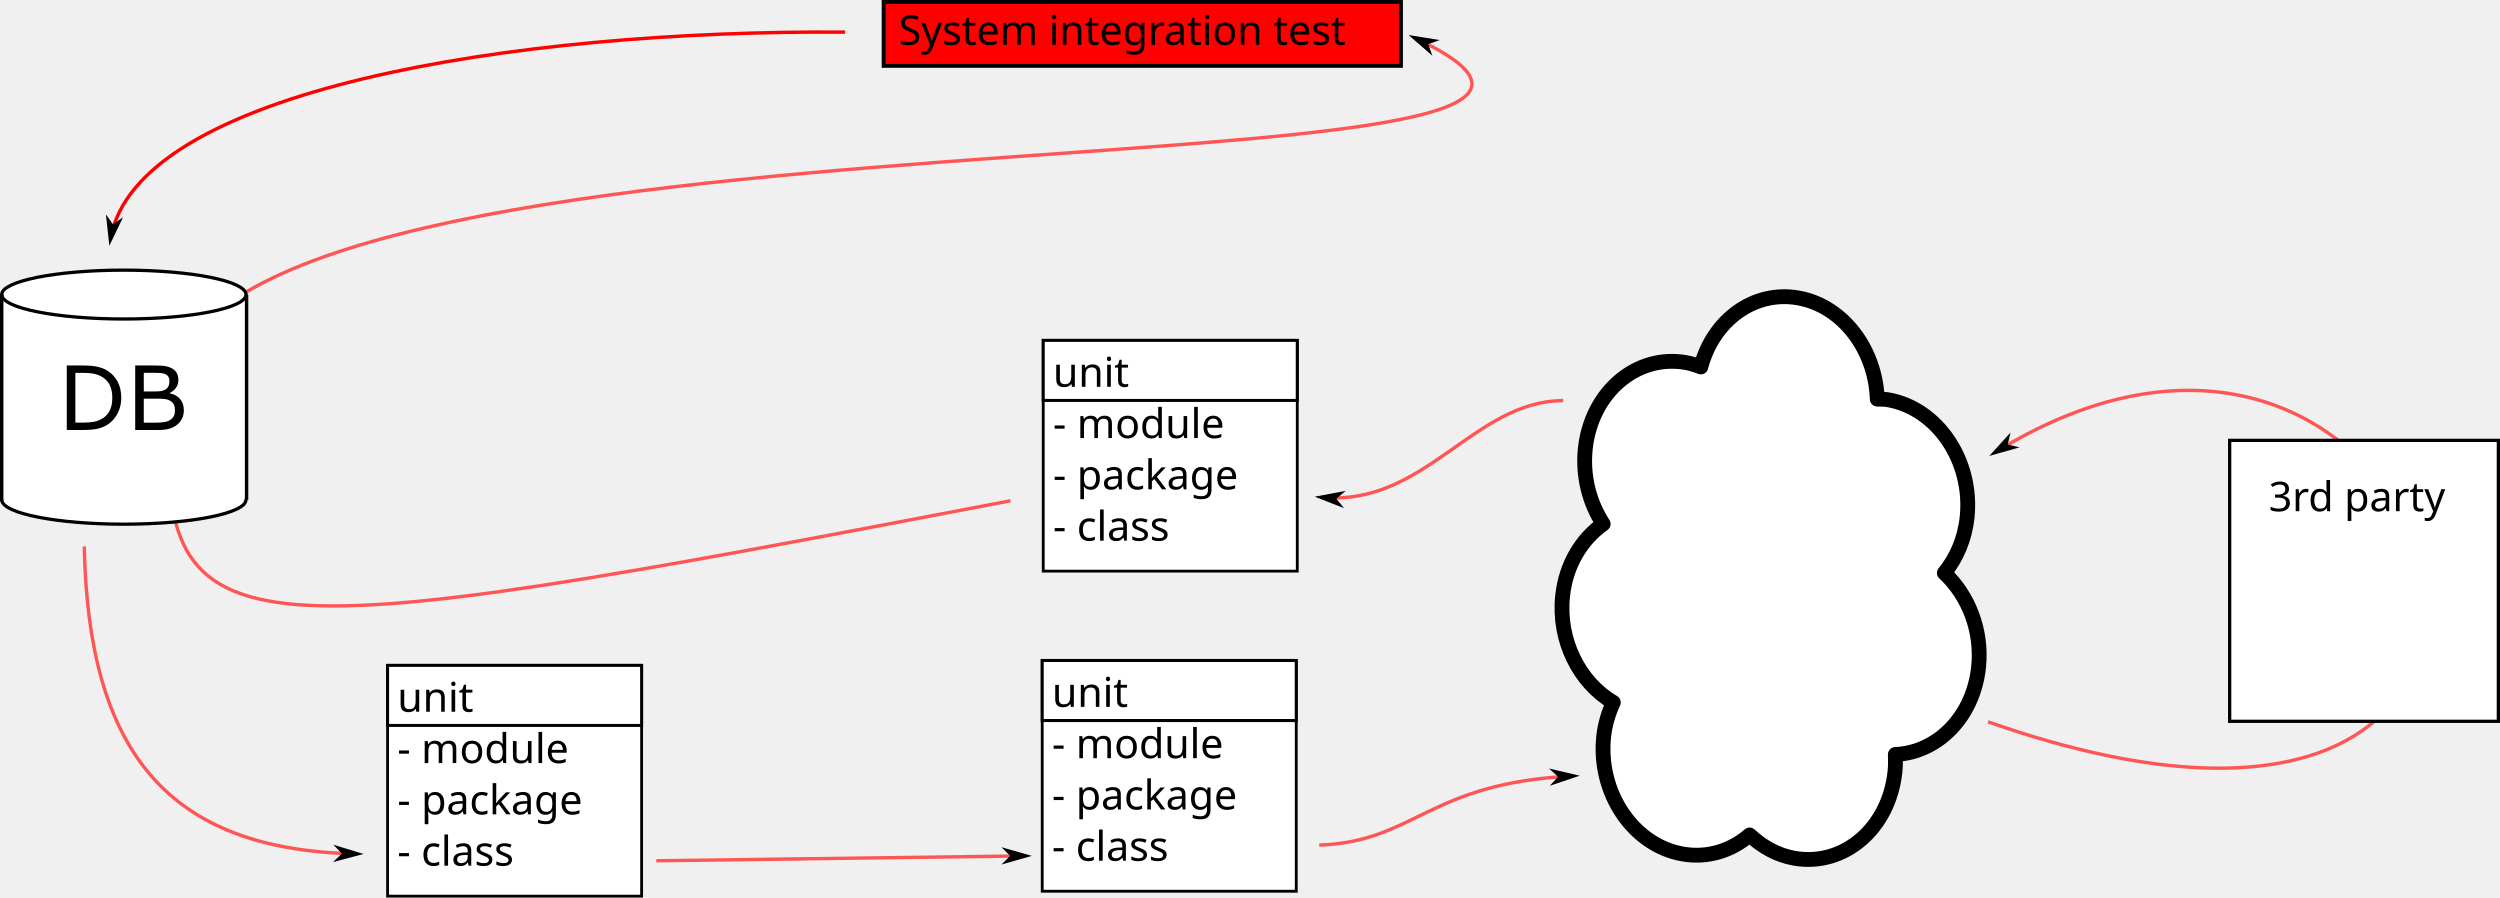
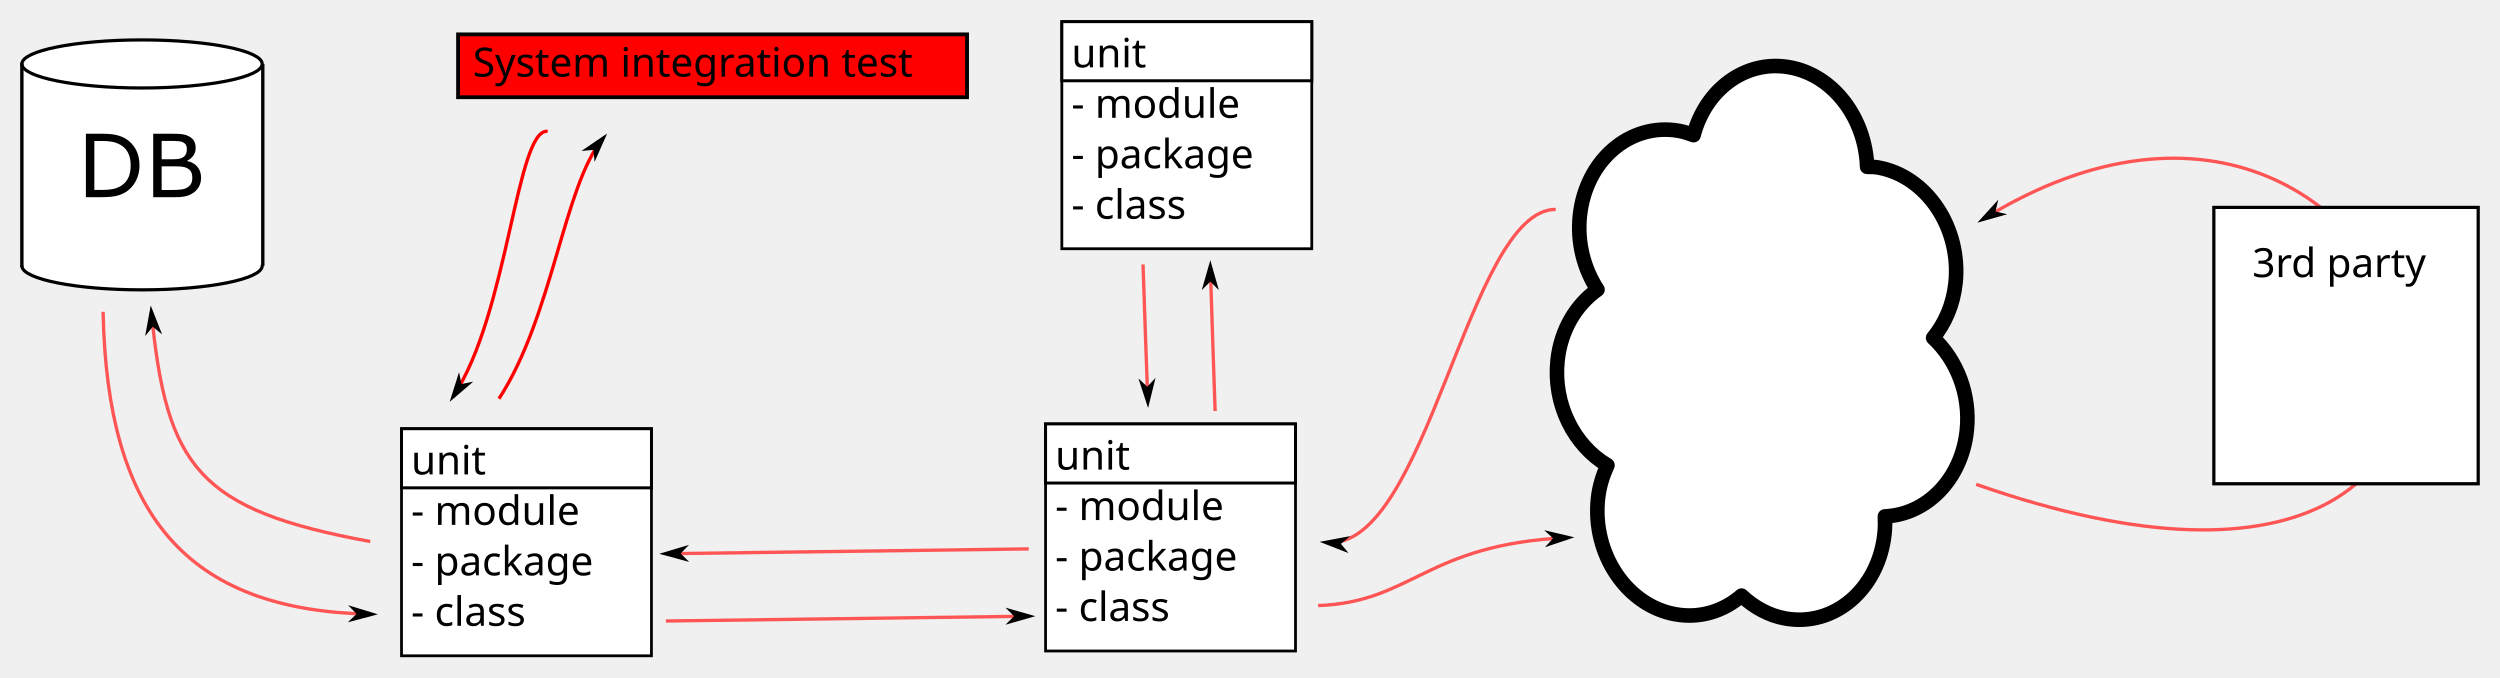
- <svg xmlns="http://www.w3.org/2000/svg" width="731.057" height="262.462" id="svg2" version="1.1">
+ <svg xmlns="http://www.w3.org/2000/svg" width="743.06" height="201.33" id="svg2" version="1.1">
  <defs id="defs4">
+     <marker orient="auto" refY="0" refX="0" id="Arrow1Mstart" style="overflow:visible">
+       <path id="path3997" d="M 0,0 5,-5 -12.5,0 5,5 0,0 z" style="fill-rule:evenodd;stroke:#000000;stroke-width:1pt;marker-start:none" transform="matrix(0.4,0,0,0.4,4,0)" />
+     </marker>
+     <marker orient="auto" refY="0" refX="0" id="Arrow1Lstart" style="overflow:visible">
+       <path id="path3991" d="M 0,0 5,-5 -12.5,0 5,5 0,0 z" style="fill-rule:evenodd;stroke:#000000;stroke-width:1pt;marker-start:none" transform="matrix(0.8,0,0,0.8,10,0)" />
+     </marker>
    <marker orient="auto" refY="0" refX="0" id="Arrow1Mend" style="overflow:visible">
      <path id="path3803" d="M 0,0 5,-5 -12.5,0 5,5 0,0 z" style="fill-rule:evenodd;stroke:#000000;stroke-width:1pt;marker-start:none" transform="matrix(-0.4,0,0,-0.4,-4,0)" />
    </marker>
+     <marker orient="auto" refY="0" refX="0" id="Arrow1Mend-6" style="overflow:visible">
+       <path id="path3803-6" d="M 0,0 5,-5 -12.5,0 5,5 0,0 z" style="fill-rule:evenodd;stroke:#000000;stroke-width:1pt;marker-start:none" transform="matrix(-0.4,0,0,-0.4,-4,0)" />
+     </marker>
+     <marker orient="auto" refY="0" refX="0" id="Arrow1Mend-2" style="overflow:visible">
+       <path id="path3803-3" d="M 0,0 5,-5 -12.5,0 5,5 0,0 z" style="fill-rule:evenodd;stroke:#000000;stroke-width:1pt;marker-start:none" transform="matrix(-0.4,0,0,-0.4,-4,0)" />
+     </marker>
  </defs>
-   <g id="layer1" transform="translate(-69.9182,-565.4346)">
-     <path id="path5027" d="M 365.407,711.87 C 133.072,756.316 115.002,758.207 119.687,680.05 125.243,587.368 593.702,628.027 483.595,576.509" style="fill:none;stroke:#ff5555;stroke-width:1px;stroke-linecap:butt;stroke-linejoin:miter;stroke-opacity:1;marker-end:url(#Arrow1Mend)" />
-     <rect style="fill:#ffffff;fill-opacity:1;stroke:none" id="rect5464" width="71.721" height="60.609" x="70.206" y="651.584" ry="0" />
-     <path style="fill:none;stroke:#ff5555;stroke-width:1px;stroke-linecap:butt;stroke-linejoin:miter;stroke-opacity:1;marker-end:url(#Arrow1Mend)" d="m 651.28,776.519 c 201.253,70.598 135.933,-161.698 2.02,-78.792" id="path4659" />
-     <rect style="fill:#ffffff;fill-opacity:1;stroke:#000000;stroke-width:0.959;stroke-linecap:round;stroke-miterlimit:4;stroke-opacity:1;stroke-dasharray:none;stroke-dashoffset:0" id="rect4657" width="78.571" height="82.143" x="721.924" y="694.209" />
-     <rect style="fill:#ffffff;fill-opacity:1;stroke:#000000;stroke-width:0.827;stroke-linecap:round;stroke-miterlimit:4;stroke-opacity:1;stroke-dasharray:none;stroke-dashoffset:0" id="rect2997" width="74.286" height="67.484" x="183.256" y="759.999" />
-     <rect y="759.999" x="183.256" height="17.563" width="74.286" id="rect2999" style="fill:#ffffff;fill-opacity:1;stroke:#000000;stroke-width:0.883;stroke-linecap:round;stroke-miterlimit:4;stroke-opacity:1;stroke-dasharray:none;stroke-dashoffset:0" />
-     <text xml:space="preserve" style="font-size:12px;font-style:normal;font-variant:normal;font-weight:normal;font-stretch:normal;text-align:start;line-height:125%;letter-spacing:0px;word-spacing:0px;writing-mode:lr-tb;text-anchor:start;fill:#000000;fill-opacity:1;stroke:none;font-family:Verdana;-inkscape-font-specification:Verdana" x="186.113" y="773.57" id="text2987">
-       <tspan id="tspan2989" x="186.113" y="773.57">unit</tspan>
-       <tspan x="186.113" y="788.57" id="tspan2991">- module</tspan>
-       <tspan x="186.113" y="803.57" id="tspan2993">- package</tspan>
-       <tspan x="186.113" y="818.57" id="tspan2995">- class</tspan>
-     </text>
-     <rect y="758.57" x="374.685" height="67.484" width="74.286" id="rect4313" style="fill:#ffffff;fill-opacity:1;stroke:#000000;stroke-width:0.827;stroke-linecap:round;stroke-miterlimit:4;stroke-opacity:1;stroke-dasharray:none;stroke-dashoffset:0" />
-     <rect style="fill:#ffffff;fill-opacity:1;stroke:#000000;stroke-width:0.883;stroke-linecap:round;stroke-miterlimit:4;stroke-opacity:1;stroke-dasharray:none;stroke-dashoffset:0" id="rect4315" width="74.286" height="17.563" x="374.685" y="758.57" />
-     <text id="text4317" y="772.142" x="377.542" style="font-size:12px;font-style:normal;font-variant:normal;font-weight:normal;font-stretch:normal;text-align:start;line-height:125%;letter-spacing:0px;word-spacing:0px;writing-mode:lr-tb;text-anchor:start;fill:#000000;fill-opacity:1;stroke:none;font-family:Verdana;-inkscape-font-specification:Verdana" xml:space="preserve">
-       <tspan y="772.142" x="377.542" id="tspan4319">unit</tspan>
-       <tspan id="tspan4321" y="787.142" x="377.542">- module</tspan>
-       <tspan id="tspan4323" y="802.142" x="377.542">- package</tspan>
-       <tspan id="tspan4325" y="817.142" x="377.542">- class</tspan>
-     </text>
-     <g id="g3052" transform="translate(-71.72083,-13.13198)">
-       <rect y="678.098" x="446.702" height="67.484" width="74.286" id="rect4343" style="fill:#ffffff;fill-opacity:1;stroke:#000000;stroke-width:0.827;stroke-linecap:round;stroke-miterlimit:4;stroke-opacity:1;stroke-dasharray:none;stroke-dashoffset:0" />
-       <rect style="fill:#ffffff;fill-opacity:1;stroke:#000000;stroke-width:0.883;stroke-linecap:round;stroke-miterlimit:4;stroke-opacity:1;stroke-dasharray:none;stroke-dashoffset:0" id="rect4345" width="74.286" height="17.563" x="446.702" y="678.098" />
-       <text id="text4347" y="691.669" x="449.559" style="font-size:12px;font-style:normal;font-variant:normal;font-weight:normal;font-stretch:normal;text-align:start;line-height:125%;letter-spacing:0px;word-spacing:0px;writing-mode:lr-tb;text-anchor:start;fill:#000000;fill-opacity:1;stroke:none;font-family:Verdana;-inkscape-font-specification:Verdana" xml:space="preserve">
-         <tspan y="691.669" x="449.559" id="tspan4349">unit</tspan>
-         <tspan id="tspan4351" y="706.669" x="449.559">- module</tspan>
-         <tspan id="tspan4353" y="721.669" x="449.559">- package</tspan>
-         <tspan id="tspan4355" y="736.669" x="449.559">- class</tspan>
+   <g id="layer1" transform="translate(-75.91974,-605.0674)">
+     <g id="g5986" transform="translate(6.001544,-6.000953)">
+       <rect ry="0" y="630.085" x="76.207" height="60.609" width="71.721" id="rect5464" style="fill:#ffffff;fill-opacity:1;stroke:none" />
+       <path id="path4659" d="m 657.282,755.02 c 201.253,70.598 135.933,-161.698 2.02,-78.792" style="fill:none;stroke:#ff5555;stroke-width:1px;stroke-linecap:butt;stroke-linejoin:miter;stroke-opacity:1;marker-end:url(#Arrow1Mend)" />
+       <rect y="672.71" x="727.926" height="82.143" width="78.571" id="rect4657" style="fill:#ffffff;fill-opacity:1;stroke:#000000;stroke-width:0.959;stroke-linecap:round;stroke-miterlimit:4;stroke-opacity:1;stroke-dasharray:none;stroke-dashoffset:0" />
+       <rect y="738.5" x="189.258" height="67.484" width="74.286" id="rect2997" style="fill:#ffffff;fill-opacity:1;stroke:#000000;stroke-width:0.827;stroke-linecap:round;stroke-miterlimit:4;stroke-opacity:1;stroke-dasharray:none;stroke-dashoffset:0" />
+       <rect style="fill:#ffffff;fill-opacity:1;stroke:#000000;stroke-width:0.883;stroke-linecap:round;stroke-miterlimit:4;stroke-opacity:1;stroke-dasharray:none;stroke-dashoffset:0" id="rect2999" width="74.286" height="17.563" x="189.258" y="738.5" />
+       <text id="text2987" y="752.071" x="192.115" style="font-size:12px;font-style:normal;font-variant:normal;font-weight:normal;font-stretch:normal;text-align:start;line-height:125%;letter-spacing:0px;word-spacing:0px;writing-mode:lr-tb;text-anchor:start;fill:#000000;fill-opacity:1;stroke:none;font-family:Verdana;-inkscape-font-specification:Verdana" xml:space="preserve">
+         <tspan y="752.071" x="192.115" id="tspan2989">unit</tspan>
+         <tspan id="tspan2991" y="767.071" x="192.115">- module</tspan>
+         <tspan id="tspan2993" y="782.071" x="192.115">- package</tspan>
+         <tspan id="tspan2995" y="797.071" x="192.115">- class</tspan>
      </text>
+       <rect style="fill:#ffffff;fill-opacity:1;stroke:#000000;stroke-width:0.827;stroke-linecap:round;stroke-miterlimit:4;stroke-opacity:1;stroke-dasharray:none;stroke-dashoffset:0" id="rect4313" width="74.286" height="67.484" x="380.687" y="737.071" />
+       <rect y="737.071" x="380.687" height="17.563" width="74.286" id="rect4315" style="fill:#ffffff;fill-opacity:1;stroke:#000000;stroke-width:0.883;stroke-linecap:round;stroke-miterlimit:4;stroke-opacity:1;stroke-dasharray:none;stroke-dashoffset:0" />
+       <text xml:space="preserve" style="font-size:12px;font-style:normal;font-variant:normal;font-weight:normal;font-stretch:normal;text-align:start;line-height:125%;letter-spacing:0px;word-spacing:0px;writing-mode:lr-tb;text-anchor:start;fill:#000000;fill-opacity:1;stroke:none;font-family:Verdana;-inkscape-font-specification:Verdana" x="383.544" y="750.643" id="text4317">
+         <tspan id="tspan4319" x="383.544" y="750.643">unit</tspan>
+         <tspan x="383.544" y="765.643" id="tspan4321">- module</tspan>
+         <tspan x="383.544" y="780.643" id="tspan4323">- package</tspan>
+         <tspan x="383.544" y="795.643" id="tspan4325">- class</tspan>
+       </text>
+       <g transform="translate(-61.17977,-60.58673)" id="g3052">
+         <rect style="fill:#ffffff;fill-opacity:1;stroke:#000000;stroke-width:0.827;stroke-linecap:round;stroke-miterlimit:4;stroke-opacity:1;stroke-dasharray:none;stroke-dashoffset:0" id="rect4343" width="74.286" height="67.484" x="446.702" y="678.098" />
+         <rect y="678.098" x="446.702" height="17.563" width="74.286" id="rect4345" style="fill:#ffffff;fill-opacity:1;stroke:#000000;stroke-width:0.883;stroke-linecap:round;stroke-miterlimit:4;stroke-opacity:1;stroke-dasharray:none;stroke-dashoffset:0" />
+         <text xml:space="preserve" style="font-size:12px;font-style:normal;font-variant:normal;font-weight:normal;font-stretch:normal;text-align:start;line-height:125%;letter-spacing:0px;word-spacing:0px;writing-mode:lr-tb;text-anchor:start;fill:#000000;fill-opacity:1;stroke:none;font-family:Verdana;-inkscape-font-specification:Verdana" x="449.559" y="691.669" id="text4347">
+           <tspan id="tspan4349" x="449.559" y="691.669">unit</tspan>
+           <tspan x="449.559" y="706.669" id="tspan4351">- module</tspan>
+           <tspan x="449.559" y="721.669" id="tspan4353">- package</tspan>
+           <tspan x="449.559" y="736.669" id="tspan4355">- class</tspan>
+         </text>
+       </g>
+       <path id="path4403" d="m 147.848,690.076 c 0,3.945 -15.99,7.143 -35.714,7.143 -19.446,0 -35.319,-3.112 -35.707,-7" style="fill:#ffffff;stroke:#000000;stroke-width:0.959;stroke-linecap:round;stroke-miterlimit:4;stroke-opacity:1;stroke-dashoffset:0" />
+       <path id="path4405" d="m 147.848,630.076 c 0,3.945 -15.99,7.143 -35.714,7.143 -19.725,0 -35.714,-3.198 -35.714,-7.143 0,-3.945 15.99,-7.143 35.714,-7.143 19.724,0 35.714,3.198 35.714,7.143 z" style="fill:#ffffff;stroke:#000000;stroke-width:0.959;stroke-linecap:round;stroke-miterlimit:4;stroke-opacity:1;stroke-dashoffset:0" />
+       <path id="path4407" d="m 76.42,629.897 0,60.536" style="fill:none;stroke:#000000;stroke-width:1px;stroke-linecap:butt;stroke-linejoin:miter;stroke-opacity:1" />
+       <path id="path4409" d="m 148.027,630.076 0,60" style="fill:none;stroke:#000000;stroke-width:1px;stroke-linecap:butt;stroke-linejoin:miter;stroke-opacity:1" />
+       <g transform="translate(6.001538,-21.49896)" id="text4411" style="font-size:25.936px;font-style:normal;font-variant:normal;font-weight:normal;font-stretch:normal;text-align:start;line-height:125%;letter-spacing:0px;word-spacing:0px;writing-mode:lr-tb;text-anchor:start;fill:#000000;fill-opacity:1;stroke:none;font-family:Verdana;-inkscape-font-specification:Verdana">
+         <path id="path5458" d="m 105.379,681.762 c -2e-5,1.714 -0.374,3.267 -1.121,4.66 -0.747,1.393 -1.741,2.474 -2.982,3.242 -0.861,0.532 -1.822,0.916 -2.881,1.152 -1.06,0.236 -2.455,0.355 -4.185,0.355 l -4.762,0 0,-18.857 4.711,0 c 1.84,2e-5 3.303,0.133 4.388,0.399 1.085,0.266 2.003,0.631 2.754,1.095 1.283,0.802 2.284,1.87 3.001,3.204 0.718,1.334 1.076,2.917 1.076,4.749 z m -2.621,-0.038 c -10e-6,-1.477 -0.258,-2.723 -0.772,-3.736 -0.515,-1.013 -1.283,-1.811 -2.305,-2.393 -0.743,-0.422 -1.532,-0.716 -2.368,-0.88 -0.836,-0.165 -1.836,-0.247 -3.001,-0.247 l -2.356,0 0,14.551 2.356,0 c 1.207,10e-6 2.261,-0.089 3.16,-0.266 0.899,-0.177 1.724,-0.507 2.476,-0.988 0.937,-0.599 1.64,-1.389 2.109,-2.368 0.469,-0.979 0.703,-2.204 0.703,-3.673 z" />
+         <path id="path5460" d="m 123.678,685.371 c -1e-5,0.937 -0.177,1.765 -0.532,2.482 -0.355,0.718 -0.832,1.309 -1.431,1.773 -0.709,0.557 -1.488,0.954 -2.337,1.19 -0.849,0.236 -1.927,0.355 -3.236,0.355 l -6.687,0 0,-18.857 5.585,0 c 1.376,2e-5 2.406,0.051 3.09,0.152 0.684,0.101 1.338,0.312 1.963,0.633 0.692,0.363 1.195,0.83 1.507,1.399 0.312,0.57 0.469,1.252 0.469,2.045 -2e-5,0.895 -0.228,1.657 -0.684,2.286 -0.456,0.629 -1.064,1.133 -1.824,1.513 l 0,0.101 c 1.275,0.262 2.28,0.821 3.014,1.678 0.734,0.857 1.102,1.94 1.102,3.248 z m -4.217,-8.498 c -2e-5,-0.456 -0.076,-0.84 -0.228,-1.152 -0.152,-0.312 -0.397,-0.566 -0.735,-0.76 -0.397,-0.228 -0.878,-0.369 -1.444,-0.424 -0.566,-0.055 -1.266,-0.082 -2.102,-0.082 l -2.989,0 0,5.446 3.242,0 c 0.785,2e-5 1.41,-0.04 1.874,-0.12 0.464,-0.08 0.895,-0.247 1.292,-0.5 0.397,-0.253 0.678,-0.58 0.842,-0.981 0.165,-0.401 0.247,-0.876 0.247,-1.425 z m 1.608,8.599 c -1e-5,-0.76 -0.114,-1.363 -0.342,-1.811 -0.228,-0.447 -0.642,-0.827 -1.241,-1.14 -0.405,-0.211 -0.897,-0.348 -1.475,-0.412 -0.578,-0.063 -1.281,-0.095 -2.109,-0.095 l -3.938,0 0,7.016 3.318,0 c 1.098,0 1.997,-0.057 2.697,-0.171 0.701,-0.114 1.275,-0.323 1.722,-0.627 0.473,-0.329 0.819,-0.705 1.038,-1.127 0.219,-0.422 0.329,-0.967 0.329,-1.634 z" />
+       </g>
+       <g transform="translate(-52.54526,136.0972)" id="g3061">
+         <rect style="fill:#ff0000;stroke:#000000;stroke-width:1.132;stroke-linecap:round;stroke-miterlimit:4;stroke-opacity:1;stroke-dasharray:none;stroke-dashoffset:0" id="rect4427" width="151.286" height="18.688" x="258.61" y="485.188" />
+         <text xml:space="preserve" style="font-size:12px;font-style:normal;font-variant:normal;font-weight:normal;font-stretch:normal;text-align:start;line-height:125%;letter-spacing:0px;word-spacing:0px;writing-mode:lr-tb;text-anchor:start;fill:#000000;fill-opacity:1;stroke:none;font-family:Verdana;-inkscape-font-specification:Verdana" x="263.006" y="497.734" id="text4624">
+           <tspan id="tspan4626" x="263.006" y="497.734">System integration test</tspan>
+         </text>
+       </g>
+       <path style="fill:none;stroke:#ff0000;stroke-width:1px;stroke-linecap:butt;stroke-linejoin:miter;stroke-opacity:1;marker-end:url(#Arrow1Mend)" d="m 232.689,650.114 c -9.286,-1.071 -11.619,53.972 -28.037,78.75" id="path4630" />
+       <path id="path4632" d="m 100.56,703.741 c 1.183,60.114 24.527,88.871 79.708,89.881" style="fill:none;stroke:#ff5555;stroke-width:1px;stroke-linecap:butt;stroke-linejoin:miter;stroke-opacity:1;marker-end:url(#Arrow1Mend)" />
+       <path style="fill:none;stroke:#ff5555;stroke-width:1px;stroke-linecap:butt;stroke-linejoin:miter;stroke-opacity:1;marker-end:url(#Arrow1Mend)" d="m 267.829,795.643 c 0,0 106.429,-1.429 107.857,-1.429" id="path4634" />
+       <path d="m 654.497,739.051 c 1.137,-10.776 -2.996,-21.018 -10.007,-27.567 3.533,-4.324 5.981,-9.887 6.656,-16.275 1.735,-16.44 -8.628,-31.853 -23.12,-34.381 -1.065,-0.186 -2.106,-0.139 -3.153,-0.179 -0.498,-14.547 -10.092,-27.322 -23.166,-29.604 -12.955,-2.261 -24.805,6.559 -28.422,20.193 -1.425,-0.538 -2.884,-1.023 -4.41,-1.289 -14.491,-2.529 -27.643,8.78 -29.378,25.22 -0.85,8.053 1.217,15.823 5.233,21.985 -6.307,4.465 -10.902,11.891 -11.868,21.042 -1.378,13.056 4.94,25.336 14.827,31.154 -1.388,3.033 -2.435,6.342 -2.819,9.97 -1.735,16.44 8.632,31.816 23.124,34.345 7.287,1.272 14.221,-0.951 19.554,-5.566 3.685,3.443 8.12,5.943 13.113,6.814 14.492,2.529 27.643,-8.78 29.379,-25.22 0.183,-1.731 0.193,-3.443 0.117,-5.136 12.379,-0.543 22.81,-11.008 24.34,-25.506 z" id="path4952" stroke-miterlimit="4" style="fill:#ffffff;stroke:#000000;stroke-width:4.336;stroke-linejoin:round;stroke-miterlimit:4;stroke-dashoffset:0" />
+       <path style="fill:none;stroke:#ff5555;stroke-width:1px;stroke-linecap:butt;stroke-linejoin:miter;stroke-opacity:1;marker-end:url(#Arrow1Mend)" d="m 461.697,791.061 c 28.186,-1.01 31.8,-18.228 74.209,-20.198" id="path4651" />
+       <text id="text4653" y="693.425" x="739.354" style="font-size:12px;font-style:normal;font-variant:normal;font-weight:normal;font-stretch:normal;text-align:start;line-height:125%;letter-spacing:0px;word-spacing:0px;writing-mode:lr-tb;text-anchor:start;fill:#000000;fill-opacity:1;stroke:none;font-family:Verdana;-inkscape-font-specification:Verdana" xml:space="preserve">
+         <tspan y="693.425" x="739.354" id="tspan4655">3rd party</tspan>
+       </text>
+       <path id="path4843" d="m 532.319,673.3 c -26.211,0.067 -38.063,101.834 -68.211,98.999" style="fill:none;stroke:#ff5555;stroke-width:1px;stroke-linecap:butt;stroke-linejoin:miter;stroke-opacity:1;marker-end:url(#Arrow1Mend)" />
+       <path id="path4632-9" d="m 179.981,772.026 c -51.194,-9.381 -60.597,-22.14 -65.071,-68.199" style="fill:none;stroke:#ff5555;stroke-width:1px;stroke-linecap:butt;stroke-linejoin:miter;stroke-opacity:1;marker-end:url(#Arrow1Mend)" />
+       <path id="path3008" d="m 249.118,652.257 c -11.642,13.929 -14.797,52.544 -30.894,77.322" style="fill:none;stroke:#ff0000;stroke-width:1px;stroke-linecap:butt;stroke-linejoin:miter;stroke-opacity:1;marker-start:url(#Arrow1Mstart);marker-end:none" />
+       <path id="path5404" d="m 267.829,775.643 c 0,0 106.429,-1.429 107.857,-1.429" style="fill:none;stroke:#ff5555;stroke-width:1px;stroke-linecap:butt;stroke-linejoin:miter;stroke-opacity:1;marker-start:url(#Arrow1Mstart);marker-end:none" />
+       <path id="path5982" d="m 431.082,733.235 c 0,0 -1.429,-41.429 -1.429,-42.857" style="fill:none;stroke:#ff5555;stroke-width:1px;stroke-linecap:butt;stroke-linejoin:miter;stroke-opacity:1;marker-end:url(#Arrow1Mend)" />
+       <path style="fill:none;stroke:#ff5555;stroke-width:1px;stroke-linecap:butt;stroke-linejoin:miter;stroke-opacity:1;marker-start:url(#Arrow1Mstart);marker-end:none" d="m 411.082,730.378 c 0,0 -1.429,-39.286 -1.429,-40.714" id="path5984" />
    </g>
-     <path style="fill:#ffffff;stroke:#000000;stroke-width:0.959;stroke-linecap:round;stroke-miterlimit:4;stroke-opacity:1;stroke-dashoffset:0" d="m -1006.428,470.219 c 0,3.945 -15.99,7.143 -35.714,7.143 -19.446,0 -35.319,-3.112 -35.707,-7" id="path4403" transform="translate(1148.275,241.3553)" />
-     <path transform="translate(1148.275,181.3553)" style="fill:#ffffff;stroke:#000000;stroke-width:0.959;stroke-linecap:round;stroke-miterlimit:4;stroke-opacity:1;stroke-dashoffset:0" d="m -1006.428,470.219 c 0,3.945 -15.99,7.143 -35.714,7.143 -19.724,0 -35.714,-3.198 -35.714,-7.143 0,-3.945 15.99,-7.143 35.714,-7.143 19.724,0 35.714,3.198 35.714,7.143 z" id="path4405" />
-     <path style="fill:none;stroke:#000000;stroke-width:1px;stroke-linecap:butt;stroke-linejoin:miter;stroke-opacity:1" d="m 70.418,651.396 0,60.536" id="path4407" />
-     <path style="fill:none;stroke:#000000;stroke-width:1px;stroke-linecap:butt;stroke-linejoin:miter;stroke-opacity:1" d="m 142.025,651.575 0,60" id="path4409" />
-     <g style="font-size:25.936px;font-style:normal;font-variant:normal;font-weight:normal;font-stretch:normal;text-align:start;line-height:125%;letter-spacing:0px;word-spacing:0px;writing-mode:lr-tb;text-anchor:start;fill:#000000;fill-opacity:1;stroke:none;font-family:Verdana;-inkscape-font-specification:Verdana" id="text4411">
-       <path d="m 105.379,681.762 c -2e-5,1.714 -0.374,3.267 -1.121,4.66 -0.747,1.393 -1.741,2.474 -2.982,3.242 -0.861,0.532 -1.822,0.916 -2.881,1.152 -1.06,0.236 -2.455,0.355 -4.185,0.355 l -4.762,0 0,-18.857 4.711,0 c 1.84,2e-5 3.303,0.133 4.388,0.399 1.085,0.266 2.003,0.631 2.754,1.095 1.283,0.802 2.284,1.87 3.001,3.204 0.718,1.334 1.076,2.917 1.076,4.749 z m -2.621,-0.038 c -10e-6,-1.477 -0.258,-2.723 -0.772,-3.736 -0.515,-1.013 -1.283,-1.811 -2.305,-2.393 -0.743,-0.422 -1.532,-0.716 -2.368,-0.88 -0.836,-0.165 -1.836,-0.247 -3.001,-0.247 l -2.356,0 0,14.551 2.356,0 c 1.207,10e-6 2.261,-0.089 3.16,-0.266 0.899,-0.177 1.724,-0.507 2.476,-0.988 0.937,-0.599 1.64,-1.389 2.109,-2.368 0.469,-0.979 0.703,-2.204 0.703,-3.673 z" id="path5458" />
-       <path d="m 123.678,685.371 c -1e-5,0.937 -0.177,1.765 -0.532,2.482 -0.355,0.718 -0.832,1.309 -1.431,1.773 -0.709,0.557 -1.488,0.954 -2.337,1.19 -0.849,0.236 -1.927,0.355 -3.236,0.355 l -6.687,0 0,-18.857 5.585,0 c 1.376,2e-5 2.406,0.051 3.09,0.152 0.684,0.101 1.338,0.312 1.963,0.633 0.692,0.363 1.195,0.83 1.507,1.399 0.312,0.57 0.469,1.252 0.469,2.045 -2e-5,0.895 -0.228,1.657 -0.684,2.286 -0.456,0.629 -1.064,1.133 -1.824,1.513 l 0,0.101 c 1.275,0.262 2.28,0.821 3.014,1.678 0.734,0.857 1.102,1.94 1.102,3.248 z m -4.217,-8.498 c -2e-5,-0.456 -0.076,-0.84 -0.228,-1.152 -0.152,-0.312 -0.397,-0.566 -0.735,-0.76 -0.397,-0.228 -0.878,-0.369 -1.444,-0.424 -0.566,-0.055 -1.266,-0.082 -2.102,-0.082 l -2.989,0 0,5.446 3.242,0 c 0.785,2e-5 1.41,-0.04 1.874,-0.12 0.464,-0.08 0.895,-0.247 1.292,-0.5 0.397,-0.253 0.678,-0.58 0.842,-0.981 0.165,-0.401 0.247,-0.876 0.247,-1.425 z m 1.608,8.599 c -1e-5,-0.76 -0.114,-1.363 -0.342,-1.811 -0.228,-0.447 -0.642,-0.827 -1.241,-1.14 -0.405,-0.211 -0.897,-0.348 -1.475,-0.412 -0.578,-0.063 -1.281,-0.095 -2.109,-0.095 l -3.938,0 0,7.016 3.318,0 c 1.098,0 1.997,-0.057 2.697,-0.171 0.701,-0.114 1.275,-0.323 1.722,-0.627 0.473,-0.329 0.819,-0.705 1.038,-1.127 0.219,-0.422 0.329,-0.967 0.329,-1.634 z" id="path5460" />
-     </g>
-     <g id="g3061" transform="translate(69.70052,80.8122)">
-       <rect y="485.188" x="258.61" height="18.688" width="151.286" id="rect4427" style="fill:#ff0000;stroke:#000000;stroke-width:1.132;stroke-linecap:round;stroke-miterlimit:4;stroke-opacity:1;stroke-dasharray:none;stroke-dashoffset:0" />
-       <text id="text4624" y="497.734" x="263.006" style="font-size:12px;font-style:normal;font-variant:normal;font-weight:normal;font-stretch:normal;text-align:start;line-height:125%;letter-spacing:0px;word-spacing:0px;writing-mode:lr-tb;text-anchor:start;fill:#000000;fill-opacity:1;stroke:none;font-family:Verdana;-inkscape-font-specification:Verdana" xml:space="preserve">
-         <tspan y="497.734" x="263.006" id="tspan4626">System integration test</tspan>
-       </text>
-     </g>
-     <path id="path4630" d="M 317.045,574.827 C 220.616,574.113 109.711,591.657 102.222,635.363" style="fill:none;stroke:#ff0000;stroke-width:1px;stroke-linecap:butt;stroke-linejoin:miter;stroke-opacity:1;marker-end:url(#Arrow1Mend)" />
-     <path style="fill:none;stroke:#ff5555;stroke-width:1px;stroke-linecap:butt;stroke-linejoin:miter;stroke-opacity:1;marker-end:url(#Arrow1Mend)" d="m 94.559,725.24 c 1.183,60.114 24.527,88.871 79.708,89.881" id="path4632" />
-     <path id="path4634" d="m 261.828,817.142 c 0,0 106.429,-1.429 107.857,-1.429" style="fill:none;stroke:#ff5555;stroke-width:1px;stroke-linecap:butt;stroke-linejoin:miter;stroke-opacity:1;marker-end:url(#Arrow1Mend)" />
-     <path style="fill:#ffffff;stroke:#000000;stroke-width:4.336;stroke-linejoin:round;stroke-miterlimit:4;stroke-dashoffset:0" stroke-miterlimit="4" id="path4952" d="m 648.495,760.55 c 1.137,-10.776 -2.996,-21.018 -10.007,-27.567 3.533,-4.324 5.981,-9.887 6.656,-16.275 1.735,-16.44 -8.628,-31.853 -23.12,-34.381 -1.065,-0.186 -2.106,-0.139 -3.153,-0.179 -0.498,-14.547 -10.092,-27.322 -23.166,-29.604 -12.955,-2.261 -24.805,6.559 -28.422,20.193 -1.425,-0.538 -2.884,-1.023 -4.41,-1.289 -14.491,-2.529 -27.643,8.78 -29.378,25.22 -0.85,8.053 1.217,15.823 5.233,21.985 -6.307,4.465 -10.902,11.891 -11.868,21.042 -1.378,13.056 4.94,25.336 14.827,31.154 -1.388,3.033 -2.435,6.342 -2.819,9.97 -1.735,16.44 8.632,31.816 23.124,34.345 7.287,1.272 14.221,-0.951 19.554,-5.566 3.685,3.443 8.12,5.943 13.113,6.814 14.492,2.529 27.643,-8.78 29.379,-25.22 0.183,-1.731 0.193,-3.443 0.117,-5.136 12.379,-0.543 22.81,-11.008 24.34,-25.506 z" />
-     <path id="path4651" d="m 455.695,812.56 c 28.186,-1.01 31.8,-18.228 74.209,-20.198" style="fill:none;stroke:#ff5555;stroke-width:1px;stroke-linecap:butt;stroke-linejoin:miter;stroke-opacity:1;marker-end:url(#Arrow1Mend)" />
-     <text xml:space="preserve" style="font-size:12px;font-style:normal;font-variant:normal;font-weight:normal;font-stretch:normal;text-align:start;line-height:125%;letter-spacing:0px;word-spacing:0px;writing-mode:lr-tb;text-anchor:start;fill:#000000;fill-opacity:1;stroke:none;font-family:Verdana;-inkscape-font-specification:Verdana" x="733.353" y="714.924" id="text4653">
-       <tspan id="tspan4655" x="733.353" y="714.924">3rd party</tspan>
-     </text>
-     <path style="fill:none;stroke:#ff5555;stroke-width:1px;stroke-linecap:butt;stroke-linejoin:miter;stroke-opacity:1;marker-end:url(#Arrow1Mend)" d="m 527.031,682.575 c -26.211,0.067 -40.563,31.119 -70.711,28.284" id="path4843" />
  </g>
</svg>
